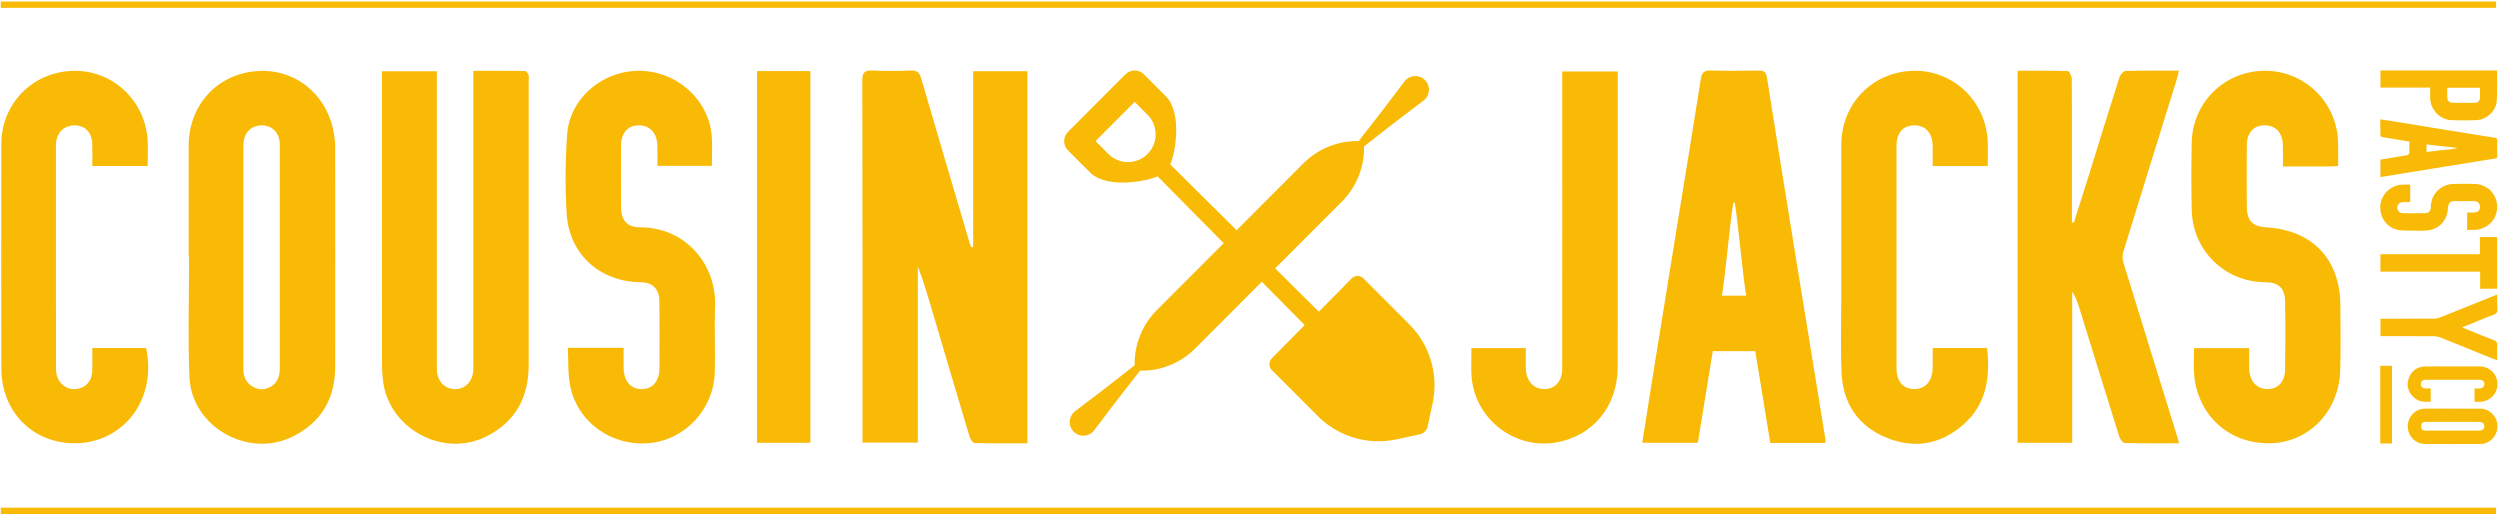
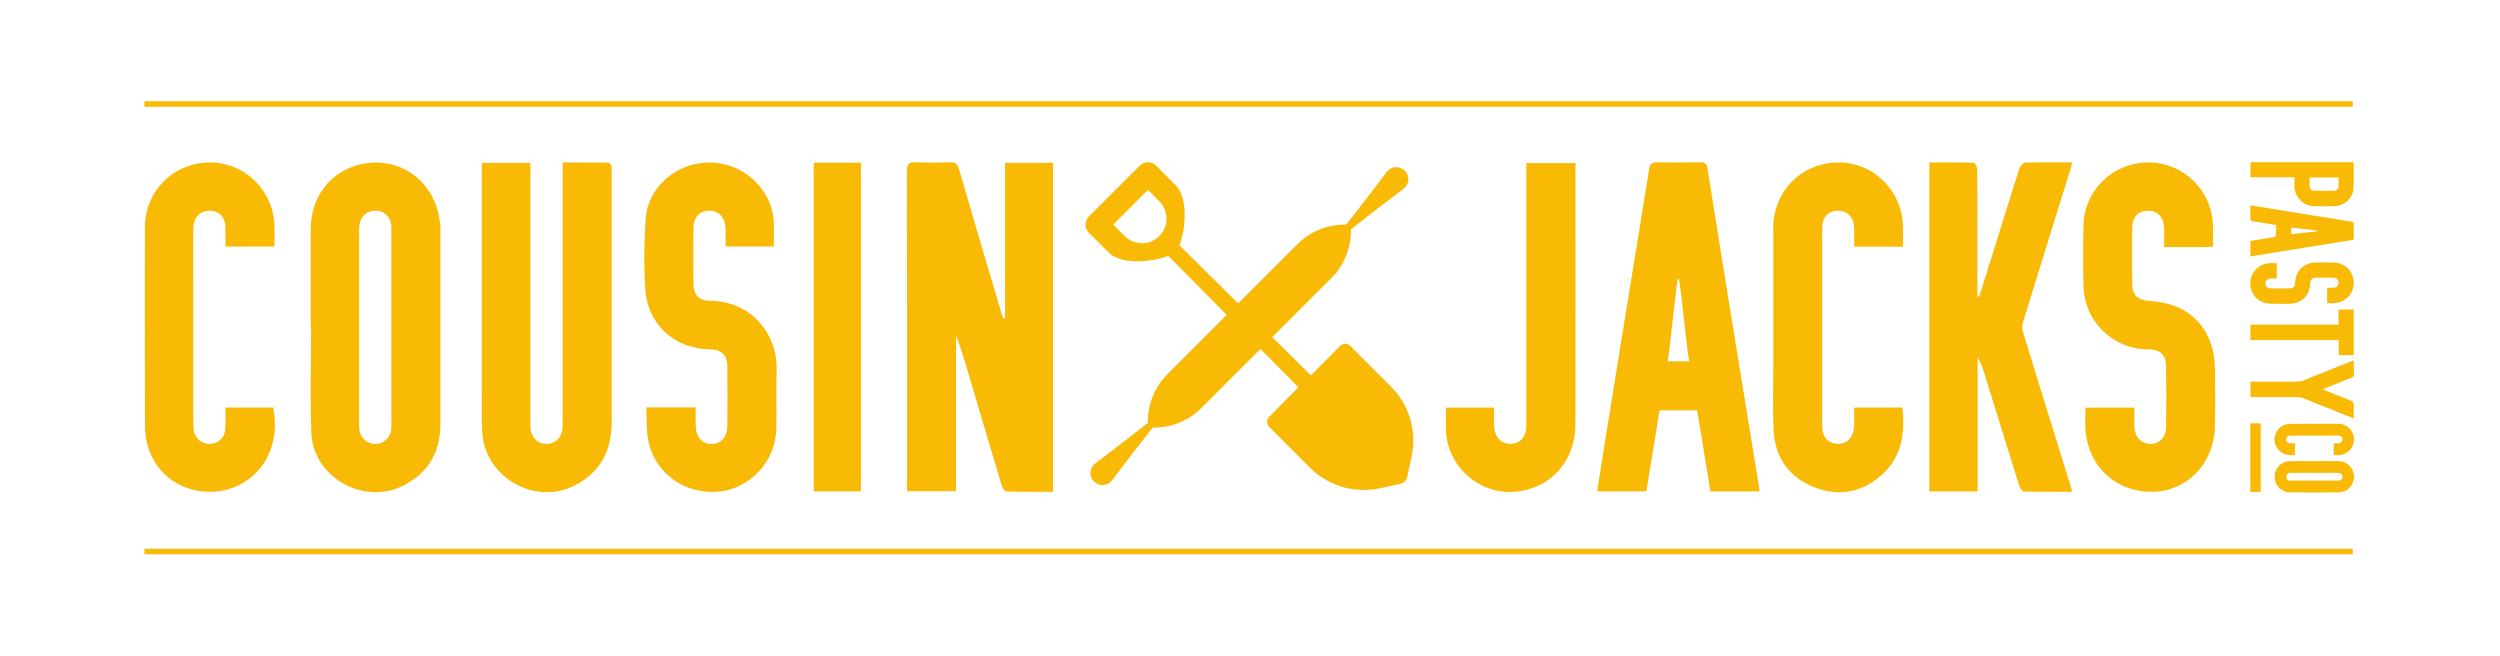
- <svg xmlns="http://www.w3.org/2000/svg" width="354px" height="73px" viewBox="0 0 354 73" version="1.1">
-   <g id="✨-Symbols" stroke="none" stroke-width="1" fill="none" fill-rule="evenodd">
-     <g id="03-Organisms-/-Desktop-L-/-Navigation" transform="translate(-543, -40)">
-       <g id="01-Atoms-/-Media-/-BrandLogo-/-Horizontal-/-wb" transform="translate(520, 24)">
-         <polygon id="Fill-1" points="0 105 400 105 400 0 0 0" />
-         <path d="M376.444,87.889 L376.444,88.779 L23.111,88.779 L23.111,87.889 L376.444,87.889 Z M369.006,73.861 L370.304,73.863 C371.591,73.863 372.879,73.861 374.167,73.863 C375.529,73.866 376.629,74.974 376.64,76.349 C376.651,77.699 375.566,78.858 374.226,78.866 C371.61,78.884 368.995,78.884 366.38,78.864 C365,78.854 363.936,77.731 363.939,76.35 C363.941,74.977 365.02,73.882 366.411,73.867 C367.276,73.857 368.141,73.859 369.006,73.861 Z M304.467,36.176 C304.495,37.061 304.48,37.948 304.474,38.919 L304.472,39.513 L296.665,39.513 C296.665,38.485 296.69,37.513 296.66,36.542 C296.604,34.79 295.601,33.734 294.051,33.747 C292.483,33.761 291.549,34.795 291.547,36.605 C291.538,47.132 291.538,57.661 291.548,68.189 C291.55,70.002 292.488,71.063 294.031,71.09 C295.593,71.119 296.611,70.003 296.661,68.171 C296.682,67.421 296.673,66.67 296.668,65.879 L296.666,65.277 L304.374,65.277 C304.818,69.37 304.336,73.16 301.064,76.074 C297.888,78.904 294.188,79.58 290.28,78.038 C286.2,76.428 283.978,73.226 283.771,68.841 C283.608,65.393 283.723,61.933 283.722,58.479 C283.719,51.158 283.718,43.837 283.722,36.517 C283.726,30.697 288.147,26.154 293.921,26.026 C299.621,25.899 304.288,30.385 304.467,36.176 Z M97.317,26.049 C97.498,26.051 97.754,26.357 97.831,26.573 C97.923,26.829 97.863,27.141 97.863,27.429 C97.863,40.838 97.865,54.246 97.863,67.654 C97.863,72.251 96.005,75.758 91.798,77.834 C85.568,80.908 77.806,76.527 77.198,69.607 C77.136,68.911 77.089,68.212 77.088,67.514 L77.084,47.463 L77.084,26.088 L84.859,26.088 L84.859,27.621 C84.859,40.864 84.859,54.109 84.86,67.352 C84.86,67.722 84.846,68.093 84.866,68.463 C84.949,70.019 85.981,71.083 87.408,71.098 C88.835,71.113 89.887,70.075 90.01,68.514 C90.029,68.269 90.028,68.022 90.025,67.775 L90.022,67.405 L90.022,26.026 C92.503,26.026 94.911,26.014 97.317,26.049 Z M70.315,35.085 C70.395,35.61 70.464,36.144 70.464,36.673 C70.472,47.081 70.48,57.487 70.466,67.895 C70.461,72.417 68.522,75.808 64.422,77.83 C58.098,80.949 50.105,76.408 49.82,69.365 C49.616,64.329 49.738,59.278 49.768,54.232 L49.774,52.339 L49.713,52.339 C49.713,47.115 49.711,41.892 49.713,36.667 C49.717,30.884 53.737,26.482 59.392,26.065 C64.849,25.663 69.456,29.462 70.315,35.085 Z M252.074,26.121 L252.074,27.37 C252.073,40.899 252.086,54.429 252.066,67.958 C252.058,73.551 248.549,77.78 243.269,78.664 C237.297,79.665 231.652,75.125 231.359,69.06 C231.311,68.08 231.335,67.096 231.346,66.066 L231.351,65.285 L239.056,65.285 C239.056,66.25 239.039,67.219 239.059,68.187 C239.096,69.957 240.179,71.127 241.725,71.09 C243.254,71.055 244.206,69.971 244.207,68.172 L244.213,47.939 L244.212,26.121 L252.074,26.121 Z M361.71,67.802 L361.71,78.798 L360.045,78.798 L360.045,67.802 L361.71,67.802 Z M113.458,26.027 C118.766,26.016 123.336,30.052 123.78,35.218 C123.882,36.401 123.823,37.597 123.804,38.851 L123.799,39.483 L116.092,39.483 C116.092,38.53 116.107,37.595 116.088,36.662 C116.052,34.85 115.027,33.732 113.447,33.751 C111.88,33.77 110.951,34.815 110.942,36.621 C110.928,39.541 110.925,42.462 110.944,45.383 C110.955,47.213 111.817,48.182 113.639,48.185 C120.063,48.198 124.499,53.408 124.259,59.468 C124.136,62.549 124.296,65.64 124.212,68.723 C124.072,73.942 120,78.291 114.934,78.746 C109.547,79.231 104.692,75.736 103.709,70.505 C103.43,69.02 103.48,67.474 103.428,65.857 L103.403,65.248 L111.308,65.248 C111.308,66.254 111.29,67.218 111.312,68.18 C111.352,70.026 112.358,71.135 113.927,71.096 C115.429,71.058 116.361,69.97 116.374,68.151 C116.394,64.983 116.4,61.816 116.367,58.648 C116.348,56.886 115.4,55.981 113.694,55.961 C107.951,55.895 103.606,52.023 103.242,46.279 C103.006,42.555 103.042,38.788 103.304,35.064 C103.663,29.952 108.237,26.037 113.458,26.027 Z M146.409,25.983 L146.556,25.988 C148.359,26.073 150.172,26.066 151.976,25.988 C152.909,25.947 153.214,26.313 153.46,27.16 C155.724,34.966 158.04,42.758 160.344,50.552 C160.359,50.604 160.379,50.653 160.4,50.703 L160.54,50.995 L160.672,50.992 L160.804,50.99 L160.804,26.08 L168.482,26.08 L168.482,78.772 C165.984,78.772 163.495,78.801 161.009,78.73 C160.751,78.723 160.389,78.166 160.28,77.802 C158.371,71.431 156.494,65.05 154.605,58.673 C154.199,57.303 153.78,55.938 153.276,54.581 L152.964,53.767 L152.964,78.677 L145.128,78.677 L145.128,77.38 C145.128,60.723 145.14,44.066 145.101,27.41 C145.099,26.354 145.384,25.998 146.271,25.983 L146.409,25.983 Z M331.536,26.008 C331.427,26.462 331.364,26.803 331.263,27.133 C328.718,35.328 326.162,43.519 323.644,51.721 C323.503,52.182 323.548,52.769 323.692,53.24 C326.223,61.481 328.783,69.713 331.334,77.947 C331.404,78.175 331.455,78.408 331.549,78.769 C328.923,78.769 326.385,78.796 323.851,78.728 C323.584,78.72 323.204,78.188 323.092,77.832 C321.197,71.8 319.338,65.757 317.466,59.718 C317.244,59.003 317.004,58.294 316.605,57.596 L316.424,57.298 L316.424,78.702 L308.694,78.702 L308.694,26.018 C311.078,26.018 313.449,25.99 315.816,26.067 C316.016,26.074 316.353,26.78 316.358,27.165 C316.39,29.695 316.388,32.224 316.385,34.754 L316.383,37.284 L316.383,47.477 L316.663,47.525 C317.356,45.328 318.058,43.132 318.743,40.932 C320.195,36.268 321.627,31.596 323.112,26.942 C323.23,26.573 323.69,26.059 324.006,26.049 C326.464,25.975 328.927,26.008 331.536,26.008 Z M343.647,26.022 C349.329,25.992 353.925,30.456 354.078,36.169 C354.105,37.232 354.08,38.296 354.08,39.504 C353.561,39.534 353.199,39.571 352.839,39.571 C350.709,39.577 348.578,39.574 346.262,39.574 C346.262,38.496 346.283,37.525 346.256,36.555 C346.207,34.789 345.228,33.739 343.672,33.747 C342.102,33.755 341.161,34.788 341.15,36.59 C341.131,39.51 341.127,42.43 341.151,45.349 C341.167,47.263 341.999,48.085 343.935,48.198 C350.413,48.576 354.355,52.705 354.396,59.185 C354.415,62.269 354.462,65.356 354.375,68.438 C354.216,74.213 349.98,78.621 344.552,78.764 C338.738,78.918 334.231,74.924 333.691,69.076 C333.594,68.034 333.651,66.977 333.669,65.86 L333.674,65.296 L341.484,65.296 C341.484,66.258 341.472,67.226 341.486,68.195 C341.509,69.907 342.525,71.06 344.018,71.091 C345.505,71.122 346.54,70.105 346.568,68.375 C346.622,65.128 346.626,61.878 346.565,58.631 C346.53,56.774 345.607,55.973 343.761,55.964 C338.059,55.937 333.486,51.501 333.353,45.782 C333.279,42.576 333.281,39.367 333.35,36.161 C333.471,30.482 338.007,26.053 343.647,26.022 Z M43.898,35.783 C43.965,36.796 43.925,37.817 43.913,38.936 L43.909,39.503 L36.07,39.503 C36.07,38.415 36.093,37.397 36.065,36.381 C36.021,34.767 35.063,33.774 33.574,33.752 C32.115,33.731 31.055,34.737 30.933,36.277 C30.908,36.603 30.923,36.933 30.923,37.263 C30.923,47.338 30.922,57.413 30.926,67.488 C30.926,67.98 30.911,68.483 31.003,68.962 C31.263,70.328 32.425,71.204 33.749,71.09 C35.06,70.977 35.988,70.031 36.054,68.636 C36.096,67.761 36.078,66.881 36.069,65.966 L36.065,65.273 L43.698,65.273 C45.236,72.777 40.372,78.416 34.211,78.748 C27.987,79.084 23.228,74.551 23.198,68.259 C23.151,57.65 23.18,47.039 23.186,36.429 C23.189,30.688 27.588,26.192 33.338,26.032 C38.869,25.878 43.525,30.16 43.898,35.783 Z M265.083,25.983 L265.242,25.984 C267.5,26.048 269.762,26.029 272.021,25.992 C272.777,25.98 273.075,26.203 273.202,26.997 C274.634,36.085 276.108,45.168 277.581,54.25 C278.876,62.238 280.183,70.224 281.482,78.211 C281.498,78.31 281.489,78.414 281.485,78.599 L281.484,78.721 L273.673,78.721 C273.143,75.484 272.614,72.248 272.08,68.99 L271.546,65.724 L265.533,65.724 C265.06,68.618 264.592,71.486 264.121,74.366 L263.414,78.698 L255.545,78.698 C256.002,75.791 256.439,72.957 256.895,70.127 C258.11,62.583 259.329,55.041 260.552,47.498 C261.65,40.728 262.774,33.961 263.838,27.185 C263.965,26.373 264.235,26.038 264.937,25.989 L265.083,25.983 Z M137.75,26.066 L137.75,78.699 L130.193,78.699 L130.193,26.066 L137.75,26.066 Z M184.848,26.408 L184.972,26.521 L188.091,29.645 C190.396,31.951 189.453,37.608 188.743,39.165 L188.694,39.267 L198.108,48.598 L207.576,39.12 C209.564,37.13 212.249,36.003 215.051,35.972 L215.388,35.974 L218.652,31.782 L221.879,27.533 C222.586,26.601 223.95,26.508 224.776,27.335 C225.564,28.124 225.516,29.405 224.701,30.134 L224.58,30.235 L220.333,33.465 L216.146,36.733 C216.204,39.548 215.157,42.267 213.238,44.311 L213.003,44.554 L203.563,54.004 L209.748,60.134 L214.413,55.409 C214.832,54.99 215.492,54.96 215.945,55.319 L216.046,55.409 L222.57,61.94 C225.396,64.769 226.647,68.803 225.93,72.725 L225.862,73.071 L225.158,76.385 C225.046,76.902 224.669,77.316 224.171,77.474 L224.033,77.51 L220.723,78.215 C216.813,79.049 212.751,77.901 209.855,75.165 L209.603,74.92 L203.079,68.389 C202.661,67.97 202.631,67.309 202.989,66.855 L203.079,66.754 L207.743,62.029 L201.675,55.893 L192.236,65.344 C190.248,67.335 187.563,68.461 184.76,68.491 L184.424,68.49 L181.159,72.681 L177.932,76.932 C177.225,77.862 175.861,77.956 175.035,77.128 C174.246,76.339 174.295,75.059 175.11,74.329 L175.232,74.229 L179.478,70.999 L183.665,67.731 C183.607,64.916 184.655,62.197 186.574,60.153 L186.808,59.911 L196.275,50.433 L186.917,40.97 C185.515,41.632 179.999,42.753 177.511,40.564 L177.342,40.406 L174.221,37.282 C173.544,36.603 173.507,35.525 174.109,34.802 L174.222,34.678 L182.371,26.521 C183.048,25.842 184.125,25.805 184.848,26.408 Z M370.948,75.74 L367.861,75.74 C367.396,75.74 366.931,75.74 366.465,75.741 C366.225,75.742 365.98,75.799 365.895,76.035 C365.829,76.221 365.814,76.462 365.873,76.649 C365.956,76.914 366.213,76.979 366.479,76.978 L368.394,76.976 L370.872,76.977 C371.95,76.977 373.029,76.981 374.108,76.975 C374.555,76.973 374.813,76.701 374.776,76.294 C374.743,75.935 374.492,75.741 374.035,75.741 L370.948,75.74 Z M369.183,67.885 C370.828,67.885 372.471,67.885 374.116,67.885 C375.516,67.886 376.609,68.955 376.64,70.349 C376.669,71.723 375.587,72.851 374.194,72.892 C374.023,72.897 373.853,72.896 373.672,72.895 L373.392,72.893 L373.392,71.009 C373.641,71.009 373.875,71.014 374.109,71.007 C374.53,70.995 374.784,70.751 374.78,70.377 C374.776,69.998 374.527,69.774 374.09,69.774 C371.555,69.772 369.02,69.771 366.485,69.774 C366.05,69.775 365.794,70.003 365.788,70.375 C365.782,70.743 366.044,70.991 366.462,71.007 C366.62,71.012 366.777,71.011 366.94,71.009 L367.189,71.008 L367.189,72.869 C366.189,72.979 365.268,72.855 364.567,72.047 C363.895,71.273 363.742,70.377 364.126,69.438 C364.52,68.472 365.287,67.941 366.332,67.898 C367.28,67.859 368.233,67.886 369.183,67.885 Z M59.584,33.792 C58.272,34.001 57.462,35.067 57.458,36.67 L57.452,44.497 L57.454,52.324 L57.454,53.926 C57.455,58.693 57.455,63.459 57.456,68.225 C57.456,69.332 57.848,70.241 58.849,70.787 C59.76,71.283 60.679,71.208 61.528,70.628 C62.44,70.004 62.62,69.06 62.619,68.026 C62.612,57.59 62.615,47.154 62.614,36.718 C62.614,36.513 62.62,36.306 62.6,36.103 C62.433,34.492 61.183,33.536 59.584,33.792 Z M376.605,57.713 C376.605,58.19 376.61,58.634 376.603,59.078 C376.598,59.489 376.728,60.004 376.53,60.283 C376.32,60.58 375.798,60.661 375.406,60.822 C374.181,61.325 372.954,61.822 371.629,62.361 C373.177,62.986 374.602,63.583 376.044,64.132 C376.47,64.293 376.65,64.49 376.617,64.961 C376.57,65.614 376.605,66.274 376.605,67.002 C376.416,66.938 376.274,66.9 376.14,66.846 C373.619,65.826 371.103,64.799 368.578,63.793 C368.276,63.673 367.931,63.609 367.607,63.607 C366.041,63.596 364.476,63.596 362.911,63.597 L360.562,63.599 L360.077,63.599 L360.077,61.131 L360.523,61.131 C362.897,61.131 365.271,61.137 367.645,61.123 C367.931,61.123 368.235,61.064 368.502,60.958 C371.111,59.919 373.714,58.864 376.32,57.814 C376.389,57.787 376.462,57.763 376.605,57.713 Z M268.442,44.676 C267.927,47.864 267.411,53.976 266.892,57.435 L266.824,57.871 L270.26,57.871 C269.707,54.459 269.175,47.979 268.641,44.682 C268.575,44.68 268.508,44.678 268.442,44.676 Z M376.599,49.568 L376.599,56.882 L374.184,56.882 L374.184,54.468 L360.069,54.468 L360.069,51.999 L374.153,51.999 L374.153,49.568 L376.599,49.568 Z M373.366,42.043 C375.193,42.085 376.546,43.431 376.598,45.226 C376.647,46.981 375.311,48.422 373.502,48.551 C373.215,48.571 372.926,48.562 372.6,48.557 L372.347,48.555 L372.347,46.092 C372.698,46.092 373.004,46.097 373.311,46.091 C373.847,46.08 374.168,45.785 374.176,45.305 C374.184,44.82 373.842,44.479 373.308,44.473 C372.417,44.464 371.527,44.468 370.636,44.471 C369.951,44.473 369.679,44.734 369.64,45.418 C369.544,47.136 368.541,48.333 366.873,48.607 C366.231,48.713 365.56,48.661 364.903,48.655 C364.144,48.646 363.371,48.694 362.63,48.564 C360.976,48.274 359.912,46.775 360.058,45.08 C360.196,43.482 361.561,42.198 363.188,42.146 C363.426,42.138 363.665,42.14 363.911,42.142 L364.286,42.145 L364.286,44.615 C363.954,44.615 363.636,44.61 363.319,44.616 C362.793,44.626 362.459,44.939 362.459,45.409 C362.46,45.862 362.772,46.179 363.291,46.187 C364.323,46.204 365.355,46.205 366.387,46.187 C366.945,46.177 367.205,45.88 367.207,45.33 C367.214,43.537 368.559,42.114 370.345,42.051 C371.351,42.017 372.359,42.02 373.366,42.043 Z M360.05,32.898 C360.69,32.995 361.294,33.082 361.897,33.18 C364.237,33.559 366.577,33.944 368.917,34.324 C371.371,34.721 373.826,35.117 376.282,35.508 C376.51,35.543 376.617,35.619 376.61,35.875 C376.594,36.61 376.596,37.347 376.61,38.083 C376.614,38.33 376.523,38.412 376.285,38.451 C371.959,39.143 367.634,39.843 363.311,40.544 C362.599,40.659 361.888,40.778 361.164,40.899 L360.066,41.082 L360.066,38.598 C360.85,38.47 361.634,38.344 362.418,38.216 C362.914,38.135 363.412,38.065 363.903,37.959 C364.006,37.936 364.148,37.777 364.154,37.675 C364.178,37.148 364.166,36.618 364.166,36.042 C363.534,35.939 362.916,35.837 362.298,35.737 C361.636,35.63 360.974,35.533 360.315,35.409 C360.215,35.39 360.064,35.255 360.062,35.17 C360.041,34.437 360.05,33.702 360.05,32.898 Z M183.671,30.427 L178.123,35.981 L179.943,37.803 C181.476,39.336 183.956,39.339 185.49,37.804 C185.491,37.804 185.491,37.804 185.491,37.803 C185.492,37.803 185.492,37.803 185.492,37.802 C186.968,36.323 187.019,33.95 185.644,32.41 L185.491,32.249 L183.671,30.427 Z M366.602,36.442 L366.602,37.529 C367.653,37.356 369.836,37.19 370.854,37.022 C370.856,36.997 370.858,36.972 370.859,36.946 C369.837,36.779 367.65,36.613 366.602,36.442 Z M376.55,25.982 C376.566,26.02 376.593,26.056 376.593,26.091 C376.583,27.498 376.64,28.91 376.538,30.312 C376.434,31.739 375.064,32.965 373.632,33.013 C372.459,33.052 371.283,33.053 370.109,33.013 C368.465,32.958 367.088,31.454 367.11,29.801 C367.115,29.463 367.113,29.126 367.112,28.769 L367.111,28.404 L360.074,28.404 L360.074,25.982 L376.55,25.982 Z M374.161,28.427 L369.531,28.427 C369.531,28.924 369.518,29.387 369.536,29.849 C369.55,30.225 369.8,30.533 370.189,30.545 C371.295,30.577 372.403,30.574 373.51,30.551 C373.866,30.544 374.126,30.299 374.152,29.937 C374.188,29.441 374.161,28.94 374.161,28.427 Z M376.444,16.221 L376.444,17.111 L23.111,17.111 L23.111,16.221 L376.444,16.221 Z" id="Combined-Shape" fill="#F9BA06" fill-rule="evenodd" />
-       </g>
-     </g>
+ <svg xmlns="http://www.w3.org/2000/svg" width="450px" height="118px" viewBox="0 0 450 118" version="1.1">
+   <g id="01-Atoms-/-Media-/-BrandLogo-/-Horizontal-/-wb" stroke="none" stroke-width="1" fill="none" fill-rule="evenodd">
+     <polygon id="Fill-1" points="0 118 450 118 450 0 0 0" />
+     <path d="M423.5,98.771 L423.5,99.771 L26,99.771 L26,98.771 L423.5,98.771 Z M413.672,83.004 L416.592,83.008 C418.04,83.007 419.489,83.005 420.938,83.008 C422.47,83.011 423.708,84.256 423.72,85.801 C423.732,87.319 422.512,88.621 421.004,88.63 C418.061,88.65 415.119,88.65 412.177,88.628 C410.625,88.617 409.428,87.354 409.431,85.802 C409.434,84.26 410.647,83.029 412.212,83.012 C412.699,83.007 413.185,83.005 413.672,83.004 Z M342.526,40.655 C342.556,41.65 342.54,42.647 342.534,43.738 L342.531,44.405 L333.748,44.405 C333.748,43.25 333.776,42.158 333.743,41.067 C333.68,39.098 332.551,37.911 330.808,37.926 C329.043,37.941 327.993,39.103 327.99,41.137 C327.981,52.968 327.981,64.8 327.991,76.632 C327.993,78.669 329.048,79.861 330.784,79.892 C332.543,79.924 333.688,78.67 333.743,76.612 C333.767,75.769 333.757,74.925 333.752,74.035 L333.75,73.359 L342.421,73.359 C342.921,77.959 342.377,82.218 338.697,85.493 C335.123,88.673 330.962,89.433 326.565,87.7 C321.974,85.891 319.476,82.292 319.243,77.364 C319.058,73.49 319.188,69.601 319.188,65.719 C319.183,57.492 319.183,49.265 319.188,41.038 C319.192,34.498 324.166,29.392 330.661,29.248 C337.074,29.106 342.325,34.147 342.526,40.655 Z M109.481,29.274 C109.685,29.276 109.973,29.62 110.06,29.863 C110.163,30.151 110.096,30.502 110.096,30.825 C110.096,45.894 110.098,60.962 110.096,76.03 C110.095,81.197 108.005,85.138 103.272,87.471 C96.264,90.925 87.531,86.002 86.847,78.225 C86.778,77.443 86.725,76.657 86.724,75.873 L86.719,53.34 L86.719,29.318 L95.466,29.318 L95.467,53.366 L95.467,75.691 C95.467,76.107 95.451,76.524 95.474,76.939 C95.567,78.688 96.728,79.884 98.334,79.901 C99.939,79.918 101.123,78.751 101.261,76.997 C101.283,76.722 101.281,76.444 101.278,76.166 L101.274,75.75 L101.274,29.248 C104.066,29.248 106.774,29.235 109.481,29.274 Z M79.105,39.429 C79.195,40.019 79.273,40.619 79.273,41.214 C79.282,52.91 79.29,64.605 79.275,76.301 C79.269,81.383 77.088,85.194 72.475,87.467 C65.361,90.972 56.369,85.869 56.048,77.954 C55.818,72.293 55.955,66.618 55.989,60.946 L55.996,58.82 L55.928,58.82 C55.928,52.949 55.925,47.079 55.928,41.207 C55.932,34.708 60.455,29.761 66.816,29.293 C72.956,28.841 78.138,33.11 79.105,39.429 Z M283.583,29.355 L283.583,30.759 C283.582,45.963 283.597,61.168 283.575,76.372 C283.566,82.658 279.618,87.41 273.678,88.404 C266.959,89.529 260.609,84.426 260.279,77.611 C260.223,76.462 260.254,75.311 260.266,74.101 L260.27,73.368 L268.938,73.368 C268.938,74.452 268.919,75.541 268.942,76.629 C268.983,78.619 270.202,79.933 271.941,79.892 C273.661,79.852 274.732,78.634 274.733,76.612 L274.739,53.875 L274.739,31.138 L274.739,29.355 L283.583,29.355 Z M406.924,76.197 L406.924,88.554 L405.051,88.554 L405.051,76.197 L406.924,76.197 Z M127.641,29.249 C133.612,29.237 138.754,33.773 139.253,39.579 C139.367,40.907 139.301,42.252 139.279,43.662 L139.274,44.372 L130.604,44.372 C130.604,43.3 130.621,42.25 130.6,41.201 C130.559,39.165 129.406,37.909 127.628,37.93 C125.866,37.951 124.82,39.126 124.81,41.155 C124.795,44.437 124.791,47.719 124.813,51.002 C124.825,53.058 125.795,54.147 127.844,54.151 C135.071,54.166 140.062,60.02 139.792,66.831 C139.654,70.293 139.833,73.767 139.739,77.232 C139.581,83.097 135.001,87.984 129.301,88.496 C123.241,89.041 117.779,85.113 116.673,79.234 C116.355,77.545 116.417,75.785 116.355,73.943 L116.329,73.326 L125.222,73.326 C125.222,74.457 125.202,75.54 125.226,76.622 C125.272,78.696 126.403,79.942 128.168,79.898 C129.858,79.856 130.907,78.633 130.921,76.589 C130.944,73.029 130.951,69.469 130.913,65.909 C130.892,63.929 129.826,62.912 127.906,62.89 C121.445,62.816 116.557,58.464 116.148,52.009 C115.882,47.824 115.923,43.59 116.217,39.405 C116.621,33.661 121.767,29.261 127.641,29.249 Z M164.875,29.205 C166.904,29.301 168.944,29.293 170.973,29.205 C172.023,29.159 172.366,29.571 172.642,30.522 C175.19,39.295 177.795,48.052 180.387,56.811 C180.404,56.869 180.426,56.925 180.451,56.98 L180.608,57.308 L180.756,57.306 L180.904,57.303 L180.904,29.309 L189.542,29.309 L189.542,88.525 C186.732,88.525 183.932,88.557 181.135,88.477 C180.845,88.469 180.438,87.843 180.315,87.434 C178.167,80.275 176.056,73.104 173.931,65.937 C173.474,64.398 173.002,62.864 172.436,61.338 L172.084,60.424 L172.084,88.418 L163.269,88.418 L163.269,86.96 C163.269,68.241 163.283,49.522 163.239,30.803 C163.236,29.498 163.625,29.145 164.875,29.205 Z M372.978,29.228 C372.855,29.738 372.784,30.122 372.67,30.492 C369.807,39.702 366.932,48.907 364.099,58.125 C363.94,58.643 363.991,59.302 364.153,59.832 C367,69.093 369.88,78.344 372.75,87.598 C372.829,87.854 372.886,88.116 372.992,88.521 C370.038,88.521 367.183,88.552 364.332,88.475 C364.032,88.467 363.604,87.869 363.478,87.468 C361.346,80.69 359.255,73.899 357.149,67.112 C356.9,66.309 356.629,65.511 356.181,64.727 L355.977,64.392 L355.977,88.446 L347.28,88.446 L347.28,29.239 C349.962,29.239 352.63,29.208 355.293,29.295 C355.518,29.302 355.897,30.096 355.902,30.529 C355.927,32.424 355.934,34.319 355.935,36.214 L355.93,41.9 L355.93,53.355 C356.036,53.373 356.14,53.391 356.245,53.409 C357.025,50.94 357.815,48.472 358.586,46 C360.219,40.758 361.83,35.508 363.501,30.278 C363.633,29.863 364.151,29.285 364.506,29.274 C367.272,29.191 370.042,29.228 372.978,29.228 Z M386.603,29.244 C392.995,29.21 398.165,34.227 398.337,40.647 C398.368,41.842 398.34,43.038 398.34,44.395 C397.756,44.429 397.349,44.47 396.943,44.471 C396.259,44.472 395.574,44.473 394.885,44.474 L389.544,44.474 C389.544,43.263 389.568,42.171 389.538,41.081 C389.483,39.096 388.381,37.917 386.631,37.926 C384.864,37.935 383.806,39.095 383.793,41.121 C383.772,44.402 383.768,47.683 383.795,50.964 C383.812,53.115 384.749,54.039 386.926,54.166 C394.214,54.59 398.649,59.231 398.695,66.513 C398.717,69.979 398.769,73.448 398.672,76.911 C398.493,83.402 393.727,88.355 387.621,88.516 C381.08,88.689 376.01,84.201 375.402,77.628 C375.294,76.457 375.357,75.27 375.378,74.014 L375.383,73.381 L384.169,73.381 C384.169,74.462 384.156,75.55 384.171,76.638 C384.197,78.562 385.34,79.858 387.02,79.893 C388.693,79.928 389.857,78.785 389.889,76.841 C389.949,73.192 389.954,69.539 389.885,65.89 C389.846,63.803 388.807,62.903 386.731,62.893 C380.316,62.863 375.171,57.878 375.022,51.451 C374.939,47.848 374.941,44.241 375.018,40.638 C375.154,34.256 380.257,29.279 386.603,29.244 Z M49.385,40.213 C49.46,41.352 49.416,42.499 49.402,43.756 L49.398,44.394 L40.579,44.394 C40.579,43.171 40.605,42.027 40.573,40.885 C40.524,39.071 39.446,37.955 37.771,37.931 C36.129,37.907 34.937,39.038 34.8,40.768 C34.771,41.135 34.788,41.506 34.788,41.876 C34.788,53.199 34.787,64.521 34.792,75.844 C34.792,76.397 34.775,76.962 34.878,77.5 C35.171,79.035 36.478,80.02 37.968,79.892 C39.442,79.765 40.486,78.701 40.561,77.134 C40.608,76.15 40.588,75.162 40.577,74.133 L40.573,73.354 L49.16,73.354 C50.89,81.787 45.418,88.125 38.487,88.498 C31.485,88.875 26.131,83.781 26.098,76.71 C26.072,70.749 26.067,64.787 26.069,58.825 L26.084,40.939 C26.088,34.487 31.037,29.435 37.505,29.255 C43.728,29.082 48.966,33.894 49.385,40.213 Z M298.237,29.2 L298.397,29.201 C300.938,29.273 303.482,29.252 306.024,29.21 C306.874,29.196 307.21,29.447 307.352,30.339 C308.964,40.553 310.622,50.76 312.279,60.967 C313.736,69.943 315.206,78.918 316.667,87.894 C316.685,88.006 316.675,88.122 316.671,88.331 L316.67,88.467 L307.882,88.467 C307.286,84.83 306.69,81.193 306.09,77.531 L305.489,73.861 L298.725,73.861 C298.193,77.113 297.666,80.337 297.137,83.573 L296.341,88.442 L287.488,88.442 C288.002,85.175 288.494,81.99 289.007,78.809 C290.374,70.331 291.745,61.855 293.121,53.379 C294.357,45.77 295.621,38.166 296.818,30.551 C296.963,29.626 297.273,29.252 298.088,29.205 L298.237,29.2 Z M154.969,29.294 L154.969,88.443 L146.468,88.443 L146.468,29.294 L154.969,29.294 Z M207.968,29.69 L208.093,29.805 L211.603,33.316 C214.199,35.911 213.131,42.283 212.332,44.022 L212.281,44.129 L222.871,54.615 L233.523,43.963 C235.765,41.721 238.797,40.454 241.959,40.426 L242.311,40.428 L245.984,35.717 L249.614,30.942 C250.409,29.894 251.944,29.79 252.873,30.719 C253.762,31.608 253.705,33.052 252.783,33.87 L252.652,33.978 L247.875,37.609 L243.165,41.281 C243.23,44.453 242.044,47.517 239.874,49.817 L239.629,50.07 L229.009,60.69 L235.967,67.579 L241.215,62.269 C241.688,61.796 242.436,61.764 242.946,62.175 L243.052,62.269 L250.391,69.609 C253.578,72.796 254.984,77.343 254.166,81.76 L254.095,82.118 L253.302,85.842 C253.176,86.427 252.747,86.895 252.181,87.069 L252.037,87.107 L248.314,87.899 C243.904,88.838 239.324,87.54 236.064,84.45 L235.803,84.196 L228.464,76.856 C227.991,76.382 227.96,75.635 228.369,75.125 L228.464,75.019 L233.711,69.709 L226.884,62.813 L216.265,73.435 C214.022,75.678 210.991,76.944 207.828,76.971 L207.477,76.969 L203.804,81.68 L200.173,86.456 C199.379,87.502 197.844,87.608 196.915,86.678 C196.025,85.789 196.082,84.346 197.005,83.527 L197.136,83.419 L201.913,79.789 L206.623,76.117 C206.558,72.945 207.743,69.88 209.914,67.581 L210.159,67.328 L220.809,56.677 L210.281,46.042 C208.702,46.787 202.481,48.05 199.687,45.575 L199.51,45.409 L195.999,41.898 C195.233,41.13 195.194,39.91 195.885,39.097 L196,38.972 L205.167,29.805 C205.934,29.037 207.155,28.999 207.968,29.69 Z M417.316,85.117 L413.843,85.117 C413.32,85.117 412.797,85.117 412.273,85.118 C412.003,85.119 411.727,85.183 411.632,85.448 C411.558,85.658 411.541,85.928 411.607,86.138 C411.7,86.436 411.989,86.509 412.289,86.508 L414.443,86.507 L417.231,86.507 C418.444,86.507 419.658,86.511 420.871,86.505 C421.374,86.503 421.665,86.197 421.623,85.74 C421.586,85.336 421.303,85.118 420.789,85.118 L417.316,85.117 Z M414.529,76.287 L415.331,76.29 L420.88,76.29 C422.455,76.291 423.685,77.492 423.72,79.058 C423.753,80.603 422.535,81.87 420.968,81.916 C420.776,81.922 420.584,81.921 420.381,81.92 L420.066,81.918 L420.066,79.8 C420.346,79.8 420.609,79.806 420.872,79.798 C421.346,79.784 421.632,79.51 421.627,79.09 C421.623,78.664 421.343,78.412 420.851,78.412 C417.999,78.41 415.147,78.409 412.295,78.412 C411.806,78.413 411.518,78.67 411.511,79.088 C411.505,79.501 411.799,79.78 412.27,79.798 C412.447,79.804 412.624,79.803 412.807,79.801 L413.087,79.799 L413.087,81.89 C411.962,82.014 410.926,81.875 410.138,80.967 C409.382,80.097 409.21,79.09 409.642,78.035 C410.085,76.949 410.948,76.352 412.123,76.304 C412.923,76.271 413.726,76.281 414.529,76.287 Z M67.032,37.976 C65.556,38.211 64.645,39.409 64.641,41.211 L64.634,50.007 L64.636,58.803 L64.636,60.603 C64.637,65.96 64.637,71.316 64.638,76.672 C64.638,77.916 65.08,78.938 66.206,79.552 C67.231,80.109 68.264,80.025 69.219,79.373 C70.246,78.672 70.448,77.611 70.447,76.449 C70.439,64.721 70.442,52.993 70.441,41.265 C70.441,41.034 70.448,40.801 70.425,40.573 C70.238,38.763 68.831,37.688 67.032,37.976 Z M423.681,64.858 C423.681,65.394 423.686,65.893 423.679,66.392 C423.673,66.854 423.819,67.433 423.596,67.747 C423.36,68.08 422.773,68.171 422.332,68.352 C420.954,68.917 419.574,69.476 418.083,70.082 C419.824,70.784 421.427,71.455 423.05,72.072 C423.529,72.253 423.732,72.474 423.694,73.004 C423.642,73.738 423.681,74.479 423.681,75.297 C423.468,75.226 423.309,75.183 423.158,75.122 C420.322,73.976 417.491,72.822 414.65,71.691 C414.311,71.556 413.923,71.484 413.558,71.482 C411.796,71.47 410.035,71.47 408.274,71.471 L405.633,71.473 L405.087,71.473 L405.087,68.7 L405.589,68.7 C408.259,68.7 410.93,68.706 413.601,68.691 C413.923,68.69 414.265,68.624 414.565,68.505 C417.5,67.337 420.429,66.152 423.36,64.972 C423.438,64.941 423.52,64.915 423.681,64.858 Z M301.997,50.207 C301.417,53.797 300.835,60.683 300.25,64.567 L300.177,65.036 L304.043,65.036 C303.421,61.201 302.822,53.919 302.221,50.214 C302.147,50.212 302.072,50.21 301.997,50.207 Z M423.674,55.705 L423.674,63.925 L420.957,63.925 L420.957,61.212 L405.077,61.212 L405.077,58.437 L420.922,58.437 L420.922,55.705 L423.674,55.705 Z M420.036,47.249 C422.092,47.296 423.614,48.808 423.672,50.826 C423.728,52.798 422.225,54.418 420.189,54.563 C419.867,54.585 419.542,54.574 419.175,54.569 L418.89,54.567 L418.89,51.799 C419.285,51.799 419.629,51.805 419.974,51.798 C420.577,51.786 420.939,51.454 420.948,50.915 C420.957,50.369 420.572,49.986 419.971,49.98 C418.969,49.97 417.967,49.974 416.965,49.977 C416.194,49.98 415.888,50.273 415.845,51.041 C415.737,52.972 414.608,54.318 412.732,54.625 C412.009,54.744 411.255,54.686 410.516,54.679 C409.662,54.669 408.792,54.723 407.958,54.577 C406.098,54.251 404.901,52.567 405.065,50.662 C405.22,48.866 406.756,47.423 408.586,47.365 C408.854,47.355 409.123,47.358 409.399,47.36 L409.821,47.363 L409.821,50.139 C409.448,50.139 409.09,50.133 408.733,50.14 C408.142,50.152 407.766,50.503 407.766,51.032 C407.767,51.541 408.118,51.897 408.702,51.906 C409.863,51.925 411.024,51.926 412.185,51.906 C412.813,51.894 413.105,51.561 413.107,50.943 C413.115,48.928 414.628,47.328 416.638,47.258 C417.77,47.219 418.904,47.223 420.036,47.249 Z M405.056,36.971 C405.776,37.08 406.456,37.178 407.134,37.288 C409.767,37.714 412.399,38.146 415.032,38.573 C417.793,39.02 420.555,39.465 423.318,39.904 C423.574,39.944 423.694,40.029 423.687,40.316 C423.668,41.143 423.671,41.971 423.686,42.798 C423.691,43.076 423.589,43.168 423.321,43.211 C418.454,43.989 413.589,44.776 408.725,45.564 C407.824,45.71 406.924,45.86 406.003,46.014 L405.074,46.168 L405.074,43.377 C405.956,43.233 406.839,43.091 407.721,42.947 C408.279,42.856 408.839,42.778 409.391,42.659 C409.507,42.633 409.667,42.454 409.673,42.339 C409.701,41.747 409.687,41.152 409.687,40.504 C408.976,40.388 408.281,40.274 407.585,40.162 C406.841,40.041 406.096,39.932 405.355,39.793 C405.242,39.772 405.072,39.62 405.07,39.524 C405.046,38.7 405.056,37.874 405.056,36.971 Z M206.63,34.194 L200.388,40.435 L202.436,42.483 C204.161,44.207 206.951,44.209 208.676,42.484 C208.677,42.484 208.677,42.484 208.677,42.483 C208.679,42.483 208.679,42.483 208.679,42.482 C210.343,40.816 210.396,38.141 208.838,36.411 L208.677,36.241 L206.63,34.194 Z M412.428,40.954 L412.428,42.175 C413.61,41.981 416.066,41.794 417.211,41.606 C417.213,41.578 417.215,41.549 417.217,41.52 C416.067,41.333 413.607,41.146 412.428,40.954 Z M423.619,29.199 C423.637,29.242 423.667,29.282 423.667,29.321 C423.656,30.903 423.72,32.49 423.605,34.065 C423.488,35.669 421.947,37.047 420.336,37.1 C419.017,37.144 417.694,37.146 416.373,37.101 C414.523,37.039 412.974,35.348 412.999,33.491 C413.005,33.111 413.002,32.732 413.001,32.33 L413,31.921 L405.083,31.921 L405.083,29.199 L423.619,29.199 Z M420.931,31.947 L415.723,31.947 C415.723,32.505 415.708,33.026 415.728,33.545 C415.744,33.967 416.025,34.314 416.463,34.327 C417.707,34.363 418.954,34.36 420.199,34.334 C420.599,34.326 420.892,34.051 420.921,33.644 C420.962,33.086 420.931,32.523 420.931,31.947 Z M423.5,18.229 L423.5,19.229 L26,19.229 L26,18.229 L423.5,18.229 Z" id="Combined-Shape" fill="#F9BA06" />
  </g>
</svg>
